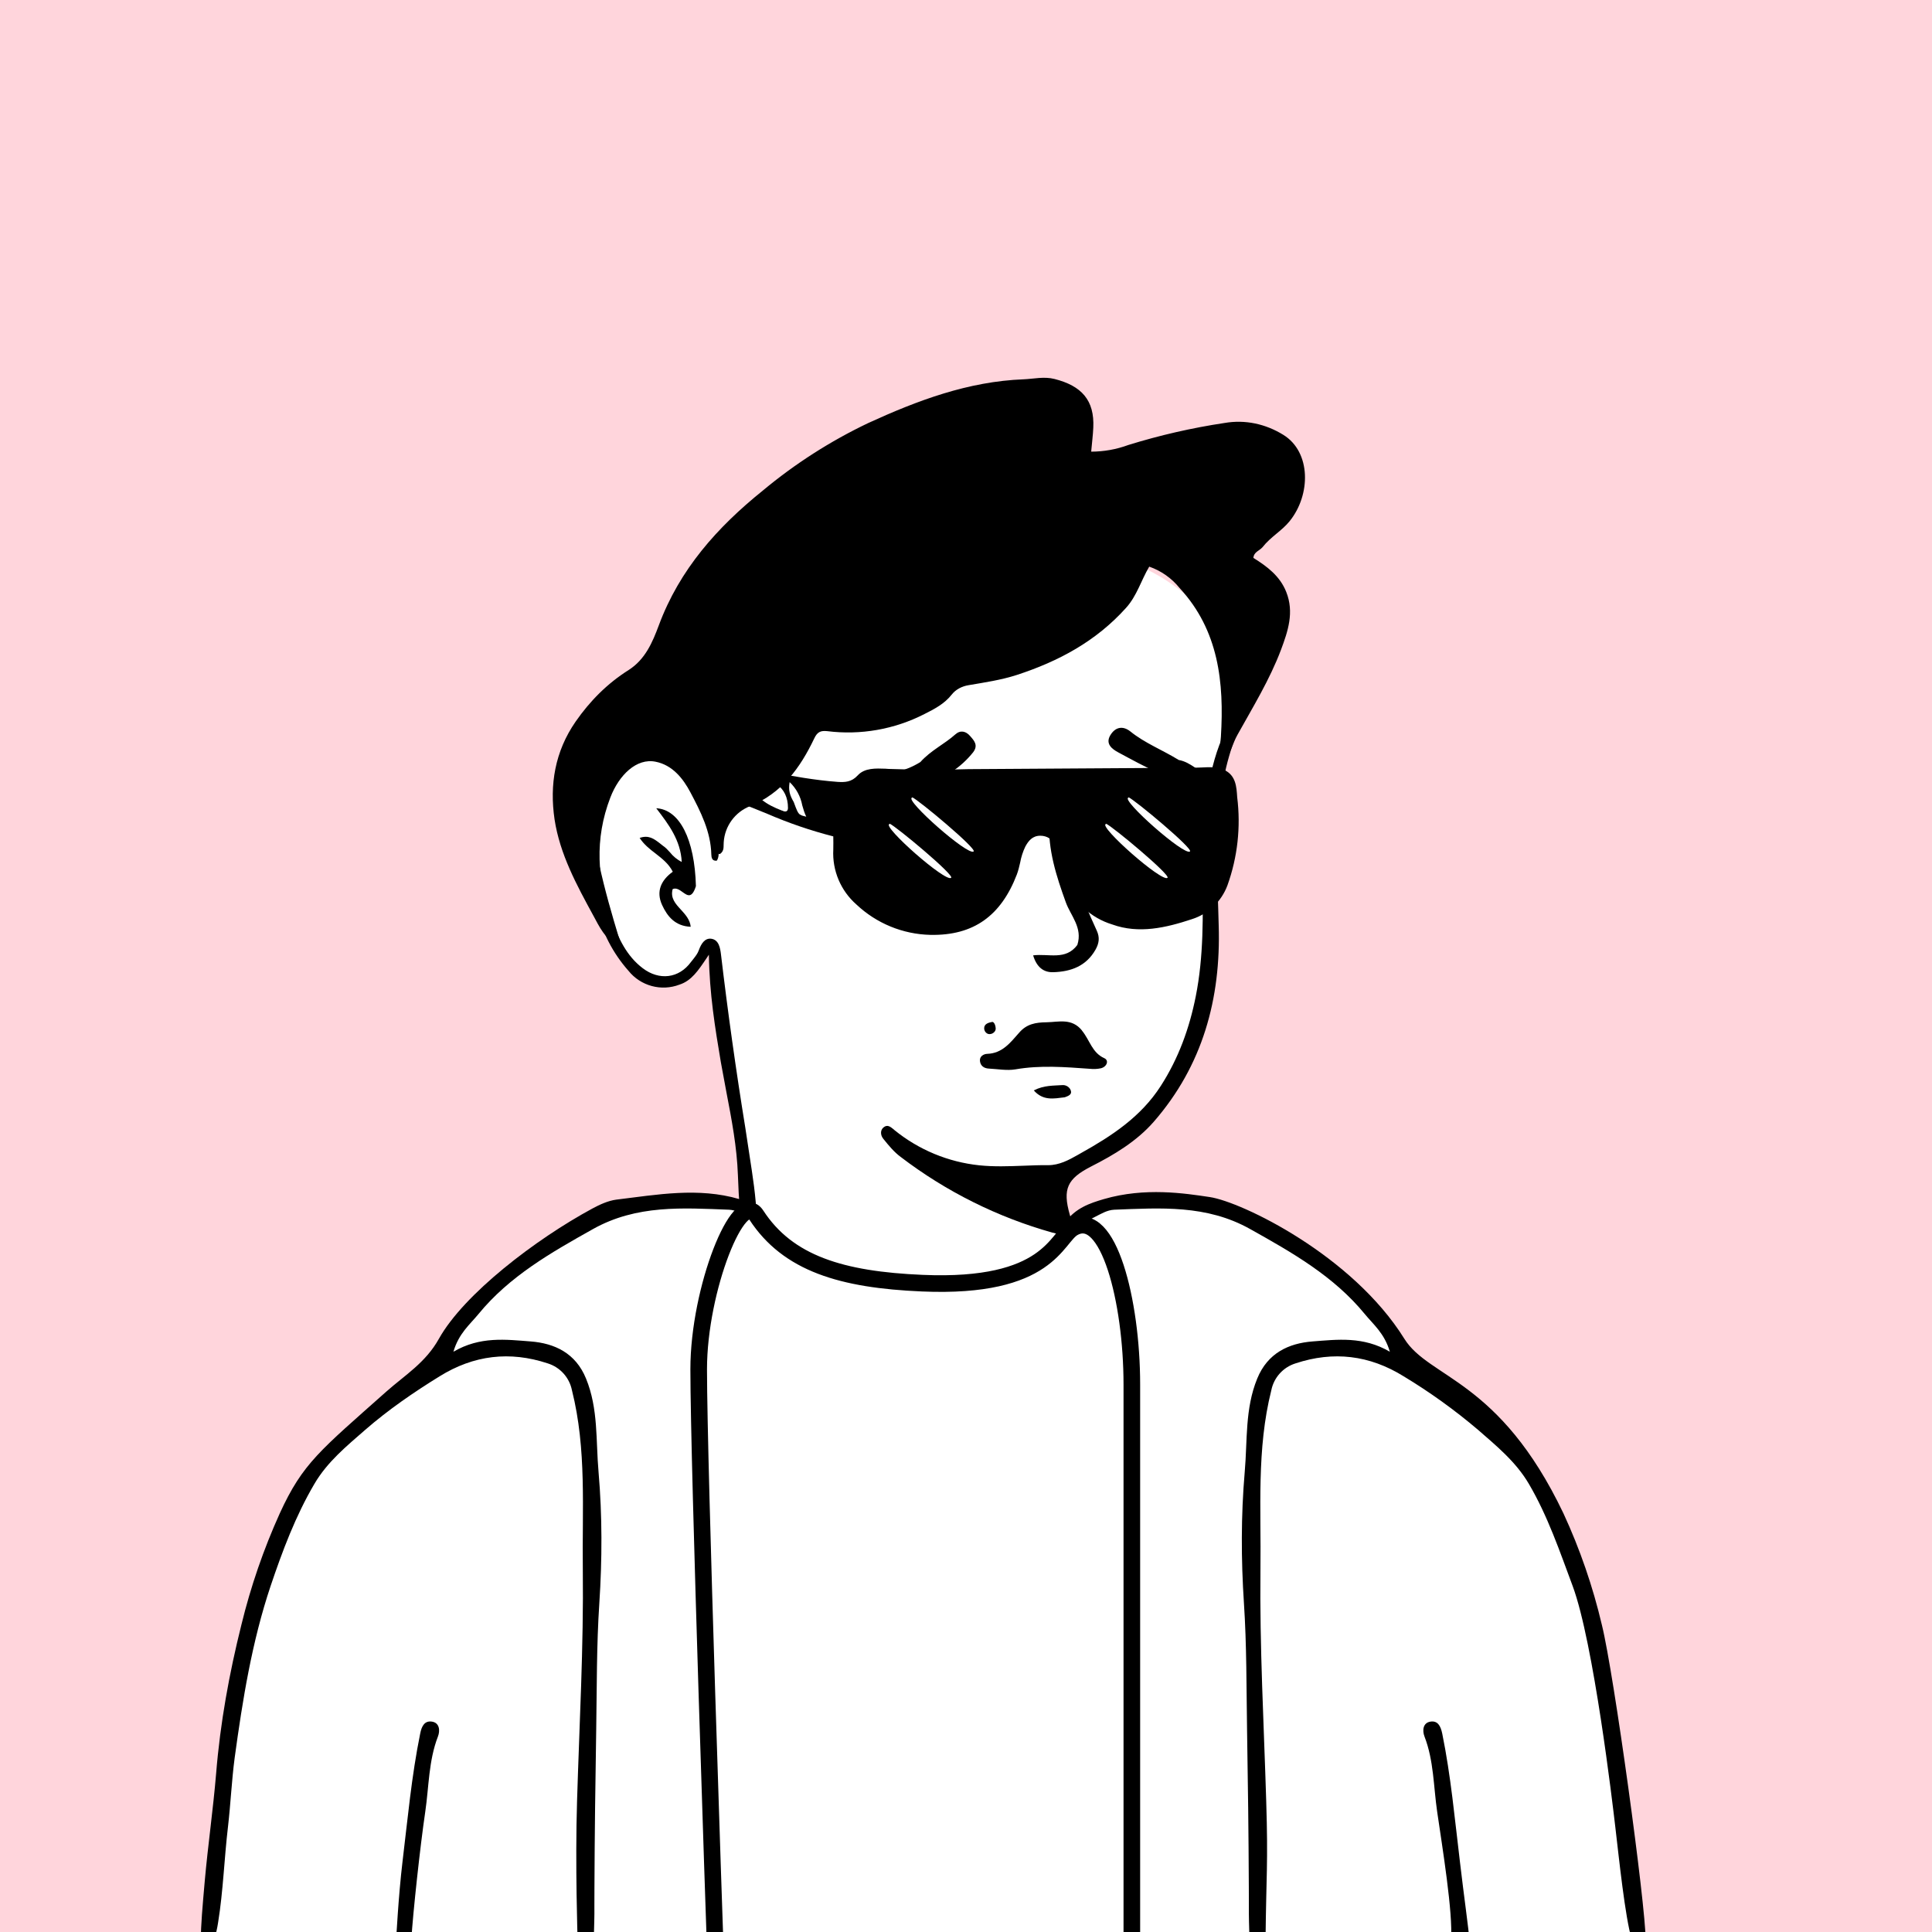
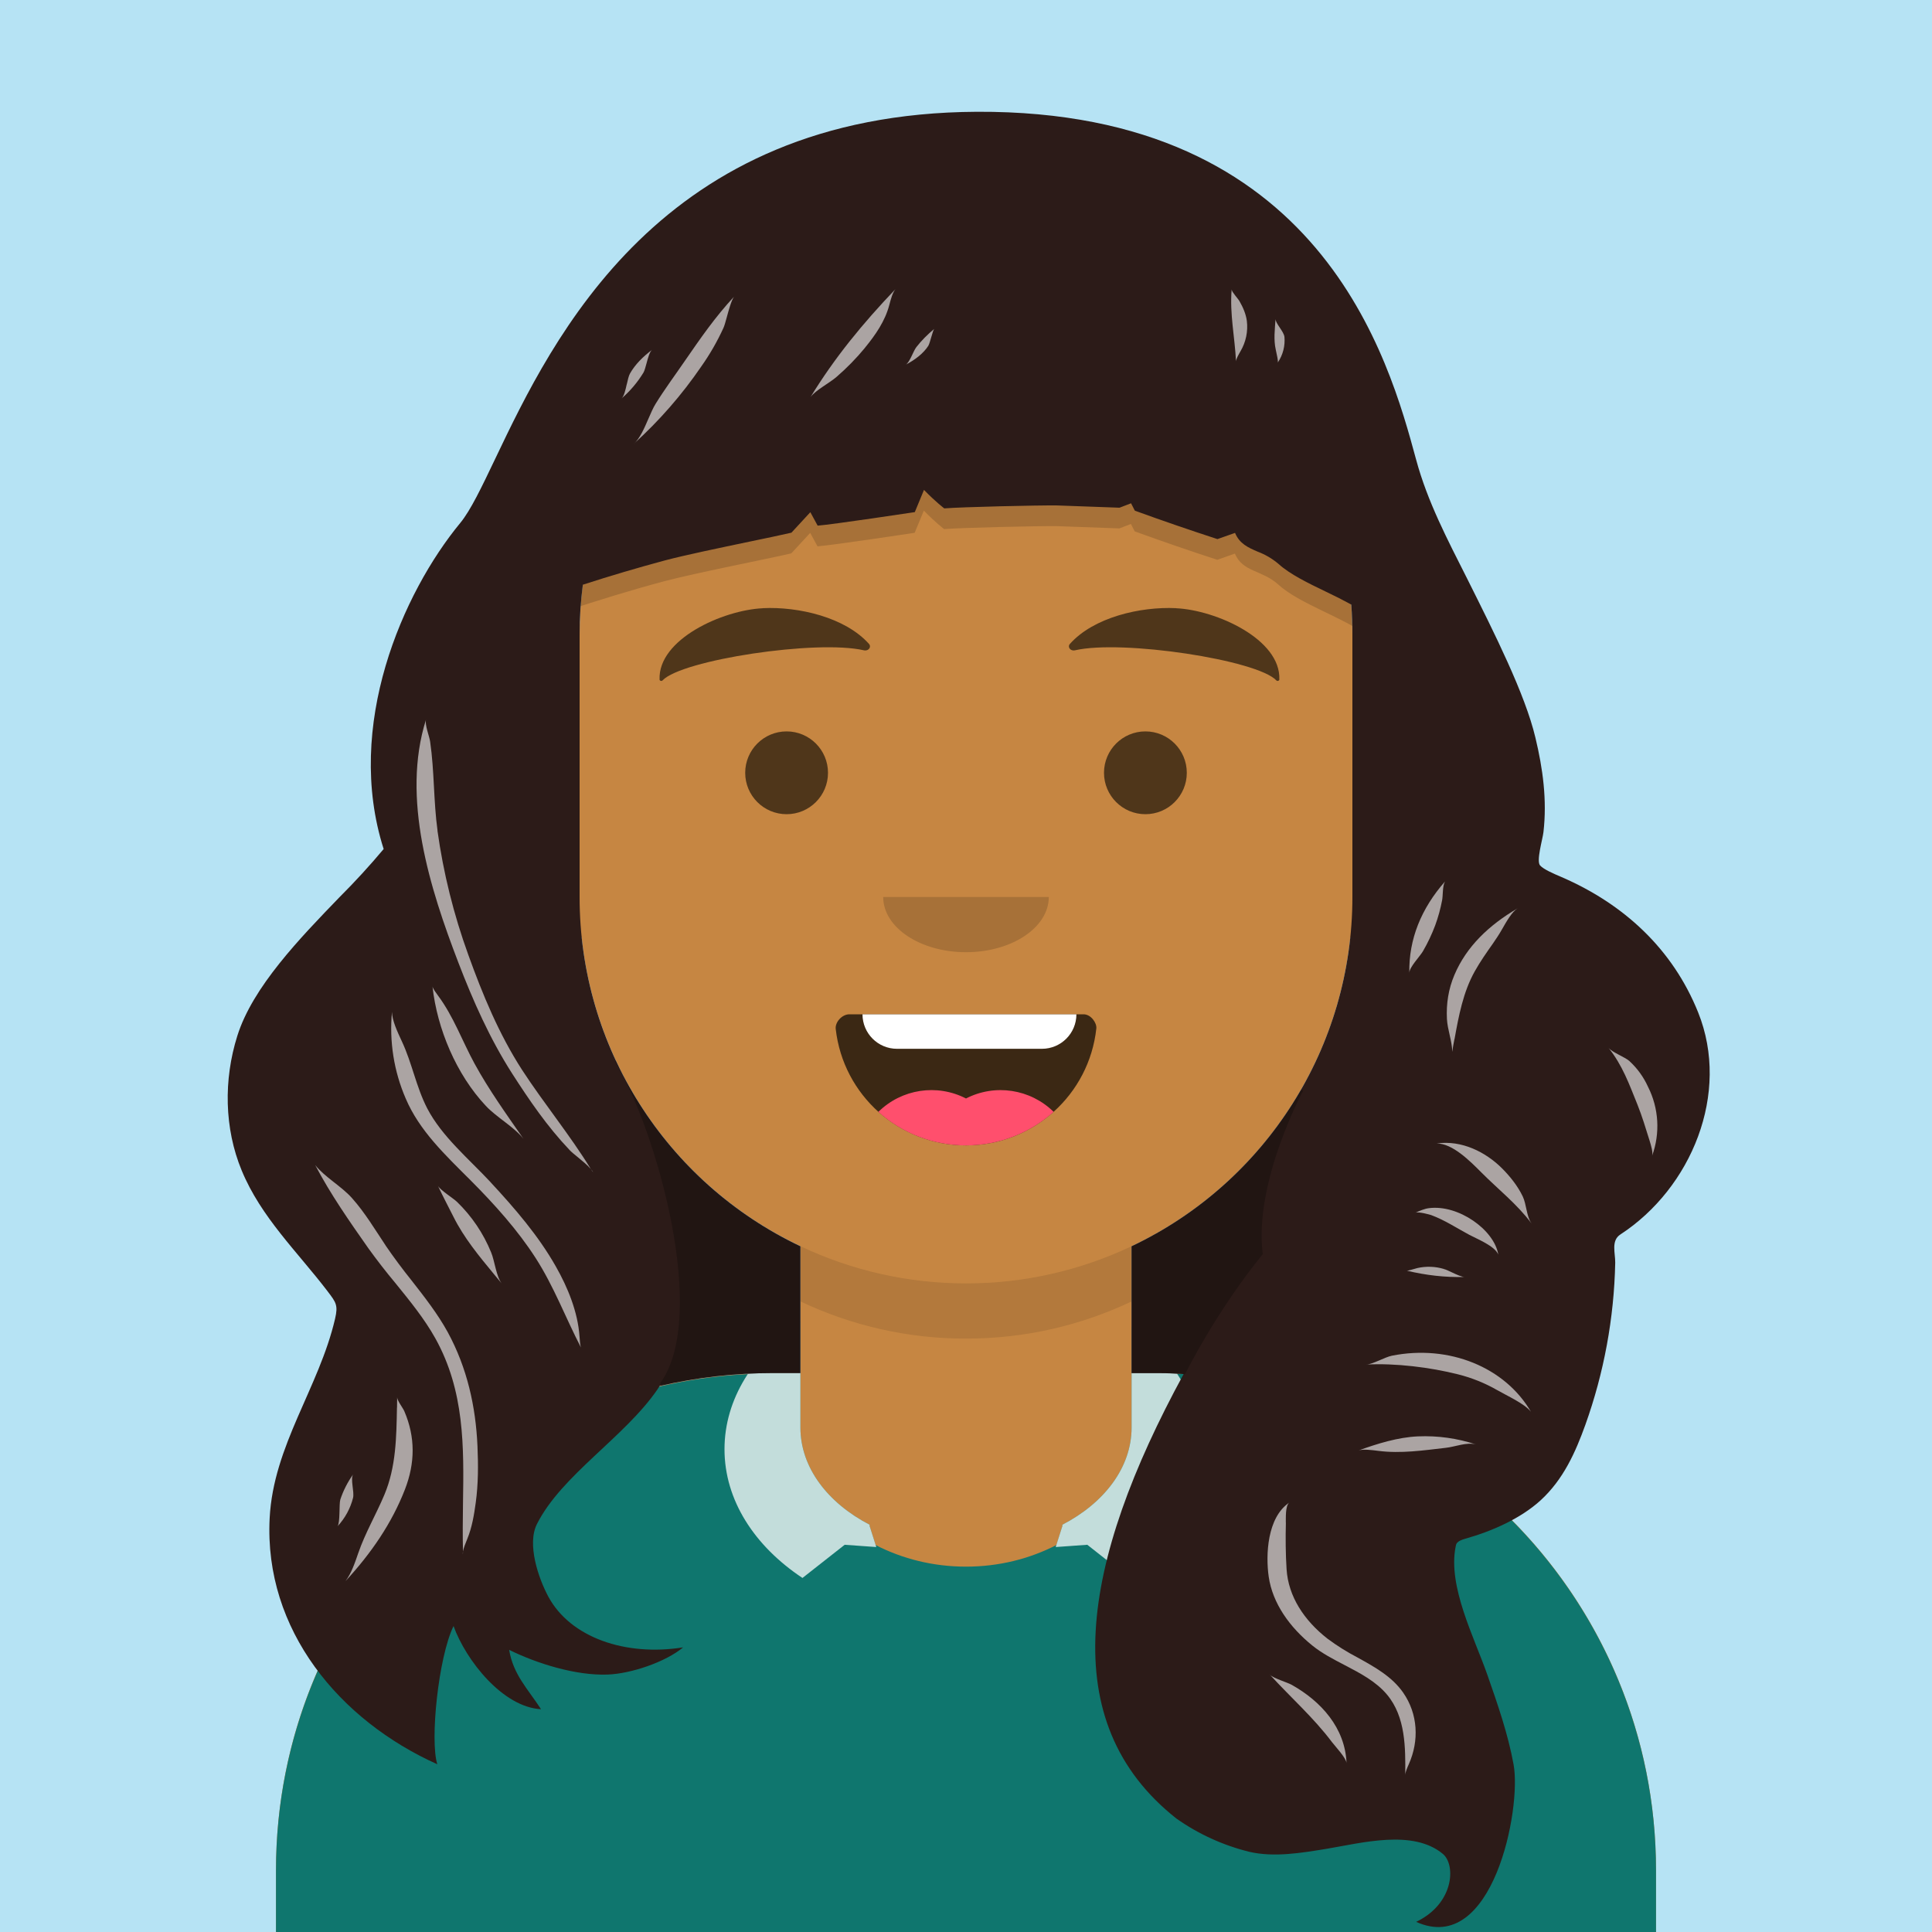
- <svg xmlns="http://www.w3.org/2000/svg" viewBox="0 0 1744 1744" fill="none" shape-rendering="auto">
+ <svg xmlns="http://www.w3.org/2000/svg" viewBox="0 0 280 280" fill="none" shape-rendering="auto">
  <mask id="viewboxMask">
-     <rect width="1744" height="1744" rx="0" ry="0" x="0" y="0" fill="#fff" />
+     <rect width="280" height="280" rx="0" ry="0" x="0" y="0" fill="#fff" />
  </mask>
  <g mask="url(#viewboxMask)">
-     <rect fill="#ffd5dc" width="1744" height="1744" x="0" y="0" />
-     <g transform="translate(531 487)">
-       <path d="M554 727.7c-99.2 297-363.8 388.6-503.7 19.8-19.3-50.7 31-69.5 66.2-91.9 24.1-15.3 36.8-28.5 35.3-42.2-7-64.4-36.9-243.8-36.9-243.8l-3-5.8s.7-1.6-2.2 1.2c-3 3-9.9 34.2-37 34.2-24.5 0-49.2-10.9-61-86.3C7.2 285.6 9.6 214 40 201c12.5-5.3 24-7.2 35.2-.8 11.3 6.4-13-22 112-126C268.4 6.4 396.7-3.5 448.5 8 500.3 19.5 552 44.8 574.9 98.5c27.8 65-25.9 114.3-14 262.5-2.2 53.6.8 171.2-146.6 210.6-28 7.5-19.3 48.4 22.7 58.4 67 21 117 72.3 117 97.9" fill="#fff" />
-       <path fill-rule="evenodd" clip-rule="evenodd" d="m554 266.2.1-1.4c4.1-36.4 8.2-71.7 27.1-103.4 6.5 4.4 5.7 10 3.7 15.2-19.9 51.2-18 104.4-16.2 157.6l.4 14c2.1 66.4-14.5 126.8-58.7 177.5-15.4 17.6-35.8 29.8-56.5 40.3-21.4 11-25.9 20.1-19.2 43.6l.8 2.6c1.4 3.9 2.8 7.9-1 11.8-4.5 4.6-9.5 3.3-14.8 1.8l-.6-.1a406.4 406.4 0 0 1-137-68.3c-6-4.4-10.8-10.3-15.5-16.1l-.3-.4c-2.5-3-3-7.8.5-10.4 3.3-2.5 5.8-.5 8.7 1.8l1 .9a145.5 145.5 0 0 0 76.3 31.7c13.4 1.4 26.6.9 40 .4 7.4-.3 14.8-.6 22.3-.5 10.2 0 18.7-4.7 26.7-9.2l2.8-1.6c27.8-15.5 54.3-32.8 72.2-60.7 16.1-25 25.9-52.2 31.6-80.9 7.2-36.1 6.6-72.7 6-109.8-.3-12-.5-24.2-.5-36.4ZM50.6 190.8c21.9-1.7 34 11.2 44.3 26.3a140.4 140.4 0 0 1 22.4 61.5c.5 3.7 1 7.6-1.2 11.3-4.5.6-4.9-3-5-5.6-.5-20.7-9.7-38.7-18.9-56.1-6.6-12.5-16.2-24.6-31.4-27.6-17.2-3.5-33 12-40.8 32.2-14.5 37.6-12 74.6 1.4 111 5.8 15.9 13.1 32.1 27.8 43.2 14.8 11.3 32.7 9.3 43.6-5.7l2-2.5c2-2.6 4-5.1 5-8 2.1-5.8 5.4-11.2 11.3-10.4 6.8 1 8 8.3 8.7 14a3661 3661 0 0 0 22 156.7l5.9 38.8c2.6 17.1 5.6 41.7 3.6 52.1a28 28 0 0 0-.3 2.2c-.4 2.8-.6 5-4.2 5.5-4.9.8-7-2-7.7-6.4-2.3-17-3-23.6-4-49.6-.9-25.2-5.6-50-10.4-74.9l-5-27c-5.2-30.8-10.3-62-10.8-97l-2 3c-7.6 11.3-13.7 20.5-24.5 24a40.5 40.5 0 0 1-46.1-12.5 127.8 127.8 0 0 1-28.8-55.8c-8.4-34-9.9-67.1.9-100.6 5.2-16.1 23.7-44.7 42.2-42Zm34.6 127.5c4.4 3.2 8.4 6 12-5.4-1.1-42.2-14.7-69.2-35.8-70.3 11.2 14.6 22 28.8 23 48.5a32.3 32.3 0 0 1-10.7-8.8c-2-2.2-4-4.4-6.5-6l-3-2.4c-4.8-3.6-9.7-7.4-17.8-4.5 3.8 5.8 9 10 14.3 14 6 4.7 12 9.3 15.6 16.5-10.6 7.7-15.2 17.7-9.7 29.9 4.8 10.5 11.9 19.2 25.9 19.8-.6-6.3-4.7-10.9-8.8-15.4-5-5.4-9.7-10.6-7.5-18.6 3.2-1.5 6.2.7 9 2.7Z" fill="#000" />
-     </g>
-     <g transform="translate(178 1057)">
-       <path d="M1301.3 694.3S1276 480.8 1263 423.6c-25.7-111.8-73.3-201.4-135.3-220.5-29.6-9.2-39.4-34-47-53.2-3-7.8-5.8-14.7-9.3-19.2C1040 90.7 975 50.5 941 37.3 914.5 27 838.5 20.6 813 30.7c-11.5 4.5-16.2 11-17.6 18.5-1.5.5-3 1.1-4.4 2-3.3 1.8-6 5-9.5 9C768 75.7 745 102.1 653.7 98c-72.5-3.2-120.5-13.8-149-58.3-2.3-3.6-5-4.8-8-4.2a223.7 223.7 0 0 0-163 19C316.2 64 219.4 158.4 218.4 163.7c-2 10.6-25.6 28-55.2 47.6C100.9 252.4 73.6 333 49.3 404.4l-6.6 19.2C31.8 455.2 6.1 692 6.1 692l176 2.3h1119.2Z" fill="#fff" />
-       <mask id="bodyVariant07-a" style="mask-type:luminance" maskUnits="userSpaceOnUse" x="453" y="259" width="392" height="433">
-         <path d="m467 692-14-432.5h392V692H467Z" fill="#fff" />
-       </mask>
-       <g mask="url(#bodyVariant07-a)">
-         <g transform="translate(396 278)" style="mix-blend-mode:difference">
-           <g fill="#fff">
-             <path d="m302.9 264.7-.5.1h.5Z" />
-             <path d="M410.3 250c-3-10-7.3-19.7-13-28.5a217.4 217.4 0 0 0-24.8-32.8 410 410 0 0 0-64.7-54.4 371.2 371.2 0 0 0-53.1-30A199.3 199.3 0 0 0 188 83.5c-12-.9-24.3-.1-36.2 2.3 11 1 22 2.8 32.7 5.4 14.8 4 33.2 11.6 49.3 18.1 20.5 9 40.7 18.8 59.8 30.5 29.6 19 53.5 38 76.8 62.8 12.4 14.3 20.5 25 28.4 40.5 3.7 8 6.4 16.6 8 25.3.8 6.1.7 5 .8 8.6v1.4l-.4 2.8v.1a44.4 44.4 0 0 1-19.2 27.3c-26.3 17-53 25.7-84.3 24.3-20.5-.8-41.7-6-58.8-10.7a385.2 385.2 0 0 1-61.8-22.6c-17-8-33.5-17.2-48.2-29-16.7-13.3-31.1-24.6-45-42.6-9.2-11.8-14.4-19.2-19.9-33l-.8-2.5c-1.6-5.4-1-2.5-1.7-8.3.2-3.5-.8-8 2.4-13.3a63 63 0 0 1 33.3-24c7.4-2.3 21.7-4.6 32.5-4.7 8-.1 16 1.2 23.9 2.4 15.7 2.8 28.7 6.9 44.7 13.5 14.7 6 29 12.8 42.9 20.4 29.1 16.6 63 42.2 70.4 67.4l.4 1.6v.2c.3 1.2.5 2.5.6 3.7v.3a114.5 114.5 0 0 0-.2 1.7l-.3 1.3c-1.5 4-7 7.6-15.3 10.1h-.3l-.3.2h.1a86 86 0 0 1-16.3 1.6c-9.5.1-18.9-1.6-28-3.8a126.6 126.6 0 0 1-38.1-15.5 189 189 0 0 1-26.9-18.4c-5.9-5-11.6-10.3-16.3-16.6-2-3-2.9-4.1-3.9-7.7a39.8 39.8 0 0 1 .2-.8l.2-.3v-.2l1.2-1.3.3-.4.3-.2c2.8-1.9 5.9-3.3 9-4.3 4-1.1 8.2-1.7 12.3-1.7a100.8 100.8 0 0 1 45.5 11.7 103 103 0 0 0-11.2-8.6c-12.8-8.2-29.1-15.6-44.6-14.2-12.4 1.7-19.9 6.7-20.1 20-.2 12.2 8.1 22.3 16.5 30.3 6.3 6 13 11.6 20.3 16.6a213.5 213.5 0 0 0 34 19c7.7 3 15.6 5.5 23.7 7.2 9.6 2.2 19.5 3.6 29.3 3 6.7-.3 13.5-1.1 19.7-3.8 25-9.7 16.6-42 3.8-58.7a158.2 158.2 0 0 0-36.9-35.3 284 284 0 0 0-51.1-29.7c-14-6.3-28-12.5-42.8-16.8a209.3 209.3 0 0 0-39.5-7.7c-7.8-.4-15.6 0-23.2 1.1A76.8 76.8 0 0 0 77.2 147a49.5 49.5 0 0 0-13 15.9 49.1 49.1 0 0 0-3.4 24c1.6 18.5 11.9 35 22.9 49.6a187.5 187.5 0 0 0 30.9 32.4c11.3 9.5 22.6 19.1 35 27 25.6 16 53.7 27.7 82.4 36.6 28.4 8.3 57.8 16 87.6 14.2a144 144 0 0 0 75.9-29 55.6 55.6 0 0 0 19-35.6 90 90 0 0 0-4.2-32Z" />
-             <path fill-rule="evenodd" clip-rule="evenodd" d="M528.4 299.2c2 3 4 6.1 4.8 9.6 1 4.7 1.3 11-3 14.2-2.5 1.4-5.6 1.7-8.5 2l-1.4.1c-5.3.4-10.6.5-15.9.4h-.4c-2.8 5.2-5.5 10.5-8 16 1.3-5.1 3-10.6 5-16.2a213 213 0 0 1-8-.5 142.3 142.3 0 0 0 3.3 8.2l-.5-.7-.6-1c-1.4-2.1-2.8-4.3-4-6.6a126.6 126.6 0 0 1-26-5c-5-1.5-10.6-3.3-12.2-8.7-1.3-5-.3-11 4.2-14a142 142 0 0 1 18.1-12.4c-.7-3-1.4-6.3-1.8-9.5-.7-7.3-1.7-22.4 9-22.2 4.4 1 7.9 4 11.2 6.8l1.6 1.3a150.9 150.9 0 0 1 8.8 8.5c3.8-1.7 7.7-3 11.6-4.2 3.1-.8 6.4-1.4 9.5-.4 3.8 2 4 7 3.5 10.8-.5 2.8-1.4 5.4-2.7 7.9l-3.5 7.1c2 2.6 3.8 5.3 5.6 8l.3.5Zm-8.8-20.8c-1.7.3-3.4.7-5 1.3l-.4.1-.5.2 3.6 4.2 2.4-5.8Zm-37.2-11.6 4 2c2.5 1.8 4.9 3.7 7 5.8a349 349 0 0 0-12.5 6.8 58.4 58.4 0 0 1-1-14.2l.8-.4h1.7Zm-3.3 30.2c-4.7 2.7-9.4 5.6-13.8 8.7 6 2 12.4 3.4 18.8 4.2a244.4 244.4 0 0 1-5-13Zm9 13.4-4.3-16v-.1l2.8-1.6c5.4-3 11-6 16.6-8.5a222 222 0 0 1 9.6 10.8l-6.6 16.5c-6 0-12.2-.4-18-1Zm29.3-9.7-5.8 10.8c4.3 0 8.6-.3 12.9-.8l-.9-1.4c-2-2.9-4-5.8-6.2-8.6Z" />
-             <path d="M262.6 221.8c2 6.7 3.6 10.8-3.4 12.4-5.4 1.1-11 .5-16.4.4-.8 0-1.1 0-.2.3a45 45 0 0 0 9.6 3.6c12.6 3.2 17.6-6.8 10.4-16.7ZM412.8 353.9c-4.7 2.5-9.9 4.1-15 5.8a237 237 0 0 1-21.2 5.6 261 261 0 0 1-58.3 5c-22.6-1-45-4.8-66.8-11-18-5-45.7-11.8-72.3-22.3l-5.7-2.3a851 851 0 0 0 56.3 29.5 196.2 196.2 0 0 0 55.3 16.5c18.7 3.2 37.7 4.2 56.7 3 10.3-.6 20.8-1.6 30.9-4.3a134 134 0 0 0 39-17.4c8.7-6.3 15-15 21.4-23.6-6.6 5.7-12.6 11.2-20.3 15.5ZM391.5 147.3l-4.2-2.4 7.3 7a340.7 340.7 0 0 1 50.5 71.3c-8.6-31-23-61.4-53.6-76ZM18.6 152c5.3-8.4 19-25 29-31.4A100 100 0 0 1 75.5 106a95.2 95.2 0 0 1 21.2-2.5 69.2 69.2 0 0 0-23.6-2.9A78.2 78.2 0 0 0 44 111c-13.7 8-24 20.7-32 34.1a89.6 89.6 0 0 0-11 45c.8 19.6 8 38.5 18.3 55a300 300 0 0 0 38 44.2l15.1 14.5A518 518 0 0 1 27.1 242c-14.5-23.5-21.2-43.7-18.5-62.6a64 64 0 0 1 10-27.5Z" />
-             <path fill-rule="evenodd" clip-rule="evenodd" d="M134.7 341.1c-1.8-3-3.7-6-5.8-8.9l-.6-.7-.5-.6 1.4-2.6c1.3-2.1 2.5-4.3 3.3-6.7.8-3.5.8-8.2-2.3-10.6a7 7 0 0 0-4.4 0 43.7 43.7 0 0 0-11.4 4.2A264.7 264.7 0 0 0 91.6 294c-1-.9-2.1-1.8-3.4-2.4-3.5-1.4-5 3.2-5.3 5.8a64.1 64.1 0 0 0 2.5 20.5c1 4.3 2.3 8.6 3.7 12.8l-4 2.8-.7.5-9.8 7c-3 2.3-6.4 4.9-7 8.9-.7 3.5-.5 8.3 2.9 10.4 3.6 1.2 7.5 1.5 11.4 1.8l2.4.2c5.3.4 10.6.4 16 .1 2.3 6.7 4.7 13.4 7.3 20 .2.9.7 1.7 1.3 2.4-.7-1.2-1-2.6-1.2-4l-.4-1.9-1.5-6.5-2.2-10.2c2 0 4.1-.2 6.2-.4-1.2 4.6-2.1 9.4-2.7 14.1 1.4-4.9 3.1-9.7 5.1-14.3a464.7 464.7 0 0 0 10.6-1.2l7.8-1c1.2-.2 2.4-.6 3.6-1a7 7 0 0 0 2.4-3c2-4.7.8-10-2-14.2Zm-44-32.9c4.8 4 9.3 8 13.6 12.4l-9.4 6c-1.7-6.7-3.2-13-4.2-18.4Zm2.5 34.4-8.4 5.7c3.5.2 7 .3 10.5.2l-2.1-6Zm7.3 5.8-2.3-9.2 4.7-3c3.1-2 6.8-4.2 10.5-6.2 1.6 1.8 3.4 3.7 5 5.7a230.1 230.1 0 0 0-4.3 11.6c-4.5.5-9 .9-13.6 1Zm19.8-3.5-1 1.9 7.2-1c-1-1.5-2.5-3.3-4-5.2l-.5 1-1.7 3.3ZM380.5 75.7c-1.2-2-3-3.5-5.2-4.4l-8-3.8c.3-14 .3-27.9-.3-41.8-.3-2-1.1-5.4-3.7-4.6a17.3 17.3 0 0 0-3.6 5 341 341 0 0 1-19.6 29.4 646.9 646.9 0 0 0-43.3-16.7c-1.8-.6-3.6-1.2-5.3-.4-4.3 3.3-3.8 10.2-1.7 14.6a64 64 0 0 0 9.8 12.5l.2.2c5.4 5.8 11.2 11.1 17 16.4l1.6 1.4 1 1a5872 5872 0 0 1-15 9.4 27 27 0 0 0-5.7 4 6 6 0 0 0 0 6.6 3 3 0 0 0 2.6.8c1.5 0 3-.3 4.6-.5 5.1-.9 10.2-2 15.3-3.1l5-1.2 9-2a3942 3942 0 0 0 12.6 11.1c4.2 3.7 10.2 9 14.2 5.6 3.4-3.3 3.8-8.2 4.1-12.7l.2-2.3.5-8.6 6.2-1.2c.5 0 1-.2 1.4-.3 1.4-.3 2.8-.6 4-1.3 4-2.9 4-9 2-13Zm-20-12.7v1.4l-9.3-4.1 5.6-6a57 57 0 0 0-8.4 4.8 242.4 242.4 0 0 1-4-1.7l-1.4-.6c6.5-6.2 12.5-12.8 18-19.8-.3 7.4-.4 16.6-.5 26Zm-55-7A1166.6 1166.6 0 0 0 337 85a225.8 225.8 0 0 1 23.2-6v-.5c-5.7-2.6-11.5-5-17.3-7.5l-3.5-1.5a55 55 0 0 1-5.6 3 94 94 0 0 1 3.5-3.9l-5-2.1a54 54 0 0 0-.7.6l.4-.5.1-.2c-8.8-3.6-17.6-7.2-26.6-10.5Zm5 38.4c3.3-3 6.5-6.2 9.6-9.4l4.5 4.1a556 556 0 0 0-14 5.3Zm38.5 1 1.8 1.7 1 .9c1.5 1.2 3.7 3.2 6.7 4.4h.5c.3-2.6.6-5.7.7-9.3L349 95.4Z" />
-           </g>
+     <rect fill="#b6e3f4" width="280" height="280" x="0" y="0" />
+     <g transform="translate(8)">
+       <path d="M132 36a56 56 0 0 0-56 56v6.17A12 12 0 0 0 66 110v14a12 12 0 0 0 10.3 11.88 56.04 56.04 0 0 0 31.7 44.73v18.4h-4a72 72 0 0 0-72 72v9h200v-9a72 72 0 0 0-72-72h-4v-18.39a56.04 56.04 0 0 0 31.7-44.73A12 12 0 0 0 198 124v-14a12 12 0 0 0-10-11.83V92a56 56 0 0 0-56-56Z" fill="#c68642" />
+       <path d="M108 180.61v8a55.79 55.79 0 0 0 24 5.39c8.59 0 16.73-1.93 24-5.39v-8a55.79 55.79 0 0 1-24 5.39 55.79 55.79 0 0 1-24-5.39Z" fill="#000" fill-opacity=".1" />
+       <g transform="translate(0 170)">
+         <path d="M100.37 29.14a27.6 27.6 0 0 1 7.63-7.57v15.3c0 5.83 3.98 10.98 10.08 14.13l-.08.06.9 2.86c3.89 2 8.35 3.13 13.1 3.13s9.21-1.13 13.1-3.13l.9-2.86-.08-.06c6.1-3.15 10.08-8.3 10.08-14.12v-14.6a27.1 27.1 0 0 1 6.6 6.82 72 72 0 0 1 69.4 71.95V110H32v-8.95a72 72 0 0 1 68.37-71.9Z" fill="#0f766e" />
+         <path d="M108 21.57c-6.77 4.6-11 11.17-11 18.46 0 7.4 4.36 14.05 11.3 18.66l6.12-4.81 4.58.33-1-3.15.08-.06c-6.1-3.15-10.08-8.3-10.08-14.12v-15.3ZM156 36.88c0 5.82-3.98 10.97-10.08 14.12l.08.06-1 3.15 4.58-.33 5.65 4.45c6.63-4.6 10.77-11.1 10.77-18.3 0-6.92-3.82-13.2-10-17.75v14.6Z" fill="#fff" fill-opacity=".75" />
+       </g>
+       <g transform="translate(78 134)">
+         <path fill-rule="evenodd" clip-rule="evenodd" d="M35.12 15.13a19 19 0 0 0 37.77-.09c.08-.77-.77-2.04-1.85-2.04H37.1C36 13 35 14.18 35.12 15.13Z" fill="#000" fill-opacity=".7" />
+         <path d="M70 13H39a5 5 0 0 0 5 5h21a5 5 0 0 0 5-5Z" fill="#fff" />
+         <path d="M66.7 27.14A10.96 10.96 0 0 0 54 25.2a10.95 10.95 0 0 0-12.7 1.94A18.93 18.93 0 0 0 54 32c4.88 0 9.33-1.84 12.7-4.86Z" fill="#FF4F6D" />
+       </g>
+       <g transform="translate(104 122)">
+         <path fill-rule="evenodd" clip-rule="evenodd" d="M16 8c0 4.42 5.37 8 12 8s12-3.58 12-8" fill="#000" fill-opacity=".16" />
+       </g>
+       <g transform="translate(76 90)">
+         <path d="M36 22a6 6 0 1 1-12 0 6 6 0 0 1 12 0ZM88 22a6 6 0 1 1-12 0 6 6 0 0 1 12 0Z" fill="#000" fill-opacity=".6" />
+       </g>
+       <g transform="translate(76 82)">
+         <path d="M26.55 6.15c-5.8.27-15.2 4.49-14.96 10.34.01.18.3.27.43.12 2.76-2.96 22.32-5.95 29.2-4.36.64.14 1.12-.48.72-.93-3.43-3.85-10.2-5.43-15.4-5.18ZM86.45 6.15c5.8.27 15.2 4.49 14.96 10.34-.01.18-.3.27-.43.12-2.76-2.96-22.32-5.95-29.2-4.36-.64.14-1.12-.48-.72-.93 3.43-3.85 10.2-5.43 15.4-5.18Z" fill-rule="evenodd" clip-rule="evenodd" fill="#000" fill-opacity=".6" />
+       </g>
+       <g transform="translate(-1)">
+         <path d="M89.4 84.2c-4.88 1.3-9.65 2.78-14.4 4.34-11.13 3.64-6.68-6.1-3-14.04l111.79-9.52c6.02 7.33 24.82 41 7.12 27-3.1-2.45-9.57-4.45-12.66-7.27-2.34-2.12-5.16-1.78-6.28-4.48l-2.55.9a375.12 375.12 0 0 1-11.97-4.12l-.55-1.07-1.67.64-9.12-.33c-2.63-.03-13.73.22-16.28.43 0 0-1.23-.92-2.94-2.68l-1.33 3.22s-11.92 1.8-14.08 1.96l-1.06-1.95-2.74 2.97c-3.9.9-13.84 2.83-18.3 4.01Z" fill="#000" fill-opacity=".16" />
+         <path d="M48.6 123.04c-5.7-17.86 2.75-37.13 11.12-47.27 1.48-1.8 3.06-5.11 5.06-9.3 8.34-17.47 23.9-50.05 69.8-50.27 49.93-.24 59.75 36.02 63.66 50.43 1.64 6.08 4.55 11.59 7.38 17.21 4 8 8.4 16.74 9.9 23.05 1.09 4.54 1.7 9.05 1.17 13.7-.12 1.06-1.08 4.22-.48 4.85.54.57 1.88 1.15 3.1 1.67 9.01 3.9 16.1 10.4 19.8 19.62 4.71 11.72-.99 25.47-11.26 32.17-1.4.9-.74 2.7-.76 4.1a74.22 74.22 0 0 1-4.33 23.5c-1.42 3.94-3.17 7.92-6.53 10.98-2.85 2.58-6.94 4.42-10.86 5.52-1.35.38-1.33.78-1.41 1.17-1.15 5.76 2.7 13.12 4.6 18.56 1.5 4.29 3 8.59 3.8 13 1.18 6.42-3.02 27.82-14.12 22.8 5.52-2.64 5.76-8.26 3.88-9.84-4.34-3.62-11.76-1.59-16.9-.74-3.7.61-7.63 1.25-11.15.43a31.34 31.34 0 0 1-10.6-4.84c-17.65-13.97-13.84-37.04 1.07-64.4l-.55-.03c-1.1-.06-1.67-.1-3-.1h-4v-18.39A56 56 0 0 0 189 130V92c0-1.47-.05-2.94-.16-4.38a68.09 68.09 0 0 0-3.66-1.86c-2.58-1.24-5.24-2.53-6.91-4.05a10.2 10.2 0 0 0-3-1.76c-1.39-.6-2.62-1.14-3.28-2.72l-2.55.9a373.94 373.94 0 0 1-11.97-4.12l-.55-1.07-1.67.64-9.12-.33c-2.63-.03-13.73.22-16.28.43 0 0-1.23-.92-2.94-2.68l-1.33 3.22s-11.92 1.8-14.08 1.96l-1.06-1.95-2.74 2.97c-1.43.33-3.66.8-6.13 1.31-4.3.9-9.34 1.95-12.17 2.7a248.15 248.15 0 0 0-11.93 3.53c-.31 2.38-.47 4.8-.47 7.27v38a56 56 0 0 0 32 50.61V199h-4a72.2 72.2 0 0 0-16.4 1.87c-.1.17-.22.32-.32.5-4.78 6.95-13.87 12.39-17.46 19.5-1.47 2.9.19 7.82 1.66 10.55 3.2 5.9 11.15 8.66 19.52 7.33-2.53 2.12-7.55 3.82-10.95 3.94-4.63.17-10.29-1.62-14.26-3.58.6 3.6 2.68 5.62 4.62 8.6-5.52-.28-10.88-7.06-12.68-12.05-2.2 4.51-3.44 16.64-2.35 20.03-14.14-6.34-25.13-19.44-24.3-35.66.54-10.56 7.15-18.9 9.48-28.9.46-1.96.14-2.38-1.05-3.94l-.05-.07c-4.38-5.73-9.62-10.69-12.43-17.48-2.54-6.13-2.63-13.18-.64-19.5 2.21-7.08 9.06-14.16 14.84-20.14a105.5 105.5 0 0 0 6.37-6.95Z" fill="#2c1b18" />
+         <path d="m164.5 199.2.26-.06s4.44-9.02 11.25-17.38c-1.33-10.43 5.86-23.71 5.86-23.71l-.35-.08A56.25 56.25 0 0 1 157 180.62V199h4c1.32 0 1.88.04 3 .1l.54.04-.04.07ZM82.27 153.74l-.14.06c6.02 9.99 13.63 36.95 6.55 46.66l.25.34A72.25 72.25 0 0 1 105 199h4v-18.39a56.23 56.23 0 0 1-26.73-26.87Z" fill="#000" fill-opacity=".24" />
+         <g fill="#fff" fill-opacity=".6">
+           <path d="M118.38 50.37c1.51-1.85 2.89-3.83 3.5-6.16.23-.87.47-1.77.89-2.3-4.76 4.99-8.8 9.91-12.3 15.63.77-1.02 2.73-2.02 3.76-2.91a34.94 34.94 0 0 0 4.15-4.25ZM171.5 41.98c-.3 3.5.47 6.94.63 10.4 0-.34.34-.92.65-1.47a6.98 6.98 0 0 0 .92-4.42c-.14-1-.55-1.95-1.07-2.85-.2-.36-1.12-1.33-1.12-1.66ZM56.4 120.38a88.61 88.61 0 0 0 4.47 18c2.06 5.72 4.42 11.46 7.8 16.69 3.17 4.87 6.93 9.42 9.96 14.36-.46-.55-1.22-1.17-1.9-1.73-.49-.4-.94-.76-1.2-1.05-3.23-3.4-5.82-7.2-8.29-11.04-3.25-5.07-5.69-10.58-7.8-16.08-4.14-10.78-8.3-23.85-4.7-35.24-.2.77.5 2.43.6 3.2.62 4.27.48 8.6 1.07 12.88ZM54.77 104.2a.76.76 0 0 0-.02.09l.02-.09ZM78.63 169.43c.5.58.35.56 0 0ZM68.86 165.04c-2.46-3.54-5.05-7.16-7.09-10.9-1.78-3.27-3.05-6.85-5.29-9.85-.32-.44-.72-.97-.8-1.32.68 6.15 3.45 12.74 7.73 17.3 1.56 1.67 4.09 3.04 5.45 4.77ZM64.08 171.32c3.55 3.82 6.94 7.76 9.45 12.18 1.75 3.07 3.22 6.64 3.46 10.21.04.53.08 1.2.2 1.57-2.22-4.29-3.91-8.83-6.55-12.94-2.6-4.05-5.95-7.78-9.44-11.28-3.7-3.7-7.41-7.18-9.4-11.85a25.53 25.53 0 0 1-1.99-12.55c.02 1.24.76 2.82 1.44 4.28 1.47 3.14 2.07 6.6 3.67 9.7 2.13 4.08 5.96 7.24 9.17 10.68ZM59.23 174.18c-.5-.49-2.41-1.69-2.75-2.3l-.03-.06.03.06c.7 1.5 1.48 2.95 2.22 4.43 1.53 3.08 3.71 5.71 5.93 8.4l1.08 1.3c-.8-1.02-1.02-3.29-1.53-4.5a21.43 21.43 0 0 0-4.95-7.33ZM48.9 180.53a83.67 83.67 0 0 0 3.73 5.02c1.9 2.43 3.8 4.86 5.25 7.5 2.83 5.2 4.07 10.81 4.32 16.55.12 2.7.12 5.46-.25 8.16-.24 1.77-.54 3.6-1.22 5.25-.25.6-.54 1.32-.63 1.84-.06-2.32-.03-4.64 0-6.95.13-8.2.25-16.3-4.02-23.96-1.58-2.83-3.68-5.4-5.78-7.99a90.37 90.37 0 0 1-3.9-5.02c-2.78-3.96-5.5-7.85-7.72-12.08 1.36 1.72 3.8 3.07 5.32 4.77 1.9 2.13 3.35 4.58 4.9 6.9Z" />
+           <path d="M60.1 224.85c-.08.53.01.4 0 0ZM50.54 204l.02-1.5c0 .5.82 1.51 1.04 2.03 1.61 3.75 1.57 7.5.09 11.32-1.9 4.9-4.88 9.25-8.62 13.3.83-1.09 1.35-2.6 1.85-4.06 1.01-2.94 2.6-5.62 3.8-8.49 1.68-4.01 1.73-8.32 1.81-12.6ZM41.92 221.2a9.46 9.46 0 0 0 2.25-4.13c.2-.9-.41-2.68 0-3.38a13.66 13.66 0 0 0-1.85 3.64c-.2.69 0 3.32-.4 3.87ZM84.86 64.32a63.3 63.3 0 0 0 9.77-11.2 34.6 34.6 0 0 0 3.22-5.6c.13-.28.3-.87.48-1.54.3-1.09.65-2.4 1.04-2.97-2.7 2.9-4.84 6-7.03 9.17-1.45 2.12-2.99 4.18-4.34 6.37-.36.58-.68 1.35-1.03 2.14-.59 1.37-1.22 2.83-2.1 3.63ZM83.84 55.69c.14-.62.27-1.22.47-1.57.75-1.32 1.9-2.45 3.18-3.41-.35.3-.58 1.16-.79 1.95-.15.54-.28 1.05-.44 1.33a15.8 15.8 0 0 1-3.17 3.75c.36-.35.56-1.22.74-2.04ZM83.07 57.75l.03-.02-.03.02ZM203.8 150.6c.6-3.33 1.25-6.84 2.94-9.84.76-1.36 1.68-2.68 2.6-3.98.48-.7.94-1.38 1.35-2.11.66-1.16 1.46-2.56 2.26-3.03-4.16 2.43-7.42 5.54-9.16 9.64-.88 2.07-1.2 4.2-1.09 6.39.08 1.57.76 3.24.77 4.77.08-.62.2-1.23.32-1.85ZM202 130.48a22.88 22.88 0 0 1-1 3.63 25.14 25.14 0 0 1-1.77 3.74c-.43.75-1.98 2.32-1.98 3.15-.09-4.9 1.73-9.33 5.17-13.25-.38.65-.28 2.03-.42 2.74ZM201.2 165.72c2.28-.03 4.82 2.52 6.51 4.22 2.42 2.43 5.14 4.56 7.2 7.31l.06.07-.05-.07c-.68-.96-.7-2.74-1.23-3.85-.72-1.5-1.82-2.9-3.06-4.13-2.32-2.29-5.77-4.07-9.42-3.55ZM200.42 176.1c-.18-.06-1.78-.52-2.28-.35.59-.26 1.3-.57 1.93-.65 4.28-.57 9.5 3.14 10.07 6.72-.48-1.23-3.03-2.24-4.18-2.85-1.82-.97-3.56-2.14-5.54-2.87ZM198.14 175.75l-.06.03.03-.02h.03ZM202.23 183.9a7.6 7.6 0 0 0-3.79-.13c-.47.13-1.44.42-1.56.39 2.82.66 5.47.98 8.4.91-.44 0-1.16-.34-1.84-.66-.47-.22-.9-.43-1.21-.5ZM191.01 197.76c-.13 0-.13.01 0 0ZM191.01 197.76c4.26-.22 9.25.4 13.3 1.42a22.3 22.3 0 0 1 5.7 2.3c1.4.81 3.93 1.93 4.87 3.13-3.74-6.44-11.85-9.79-20.16-8.13-1.06.22-2.67 1.2-3.7 1.29ZM192.76 210.27c3.23.42 6.55-.07 9.77-.44 1.38-.15 3.03-.86 4.38-.49a23.55 23.55 0 0 0-8.4-1.17c-2.93.13-5.9 1.06-8.59 2.03.68-.2 1.81-.06 2.84.07ZM179.36 220.67c-.06 2.23-.04 4.52.1 6.74.25 3.97 2.55 7.44 5.93 10.08a32.36 32.36 0 0 0 4.34 2.72c2.51 1.39 5 2.76 6.63 5.1 2.15 3.1 2.33 6.96.82 10.36-.25.56-.51 1.16-.52 1.58v-.05c.03-3.87.07-8.36-2.64-11.6-1.59-1.9-3.87-3.1-6.16-4.29-1.63-.85-3.28-1.7-4.67-2.83-3.27-2.64-5.76-6.1-6.32-9.98-.45-3.13-.23-8.58 2.98-10.73-.6.45-.48 2.35-.5 2.9ZM179.9 217.74a.43.43 0 0 0-.04.03l.05-.03ZM177 242.67l.08.08a.69.69 0 0 1-.07-.08ZM188.15 255.52c-.2-5.11-3.7-8.96-7.94-11.34-.6-.34-2.6-.93-3.13-1.43 2.96 3.24 6.32 6.21 8.96 9.73.46.6 2.06 2.3 2.11 3.04ZM188.15 255.55v-.03.03ZM229.17 153.8a11.45 11.45 0 0 1 2.67 3.7 12.62 12.62 0 0 1 .6 10c.14-.52-.15-1.47-.38-2.22-.55-1.76-1.07-3.5-1.76-5.22-1.18-2.91-2.14-5.64-4.18-8.2.54.67 2.32 1.3 3.05 1.93ZM179.15 48.8a5.72 5.72 0 0 1-.97 3.75c.09-.2-.12-1.1-.28-1.84-.34-1.47-.14-2.96-.04-4.47 0 .64 1.18 1.77 1.29 2.57ZM127.57 50.07c-.73 1.16-2 2.11-3.3 2.78.58-.33 1.1-2 1.54-2.55.73-.94 1.63-1.84 2.58-2.63-.21.22-.61 2.05-.83 2.4Z" />
        </g>
      </g>
-       <path d="M467.4 694.3S452.7 266.8 452.7 179c0-72.8 36.6-163 52-139.2 28.5 43.8 77.2 58.4 149.7 61.5 115 5 120.9-41.3 136.6-50 31.4-17.6 52.7 66 52.7 141.4V694" stroke="#000" stroke-width="15" />
-       <path d="M1295 694c-6.2-21.3-11.5-73.3-14.9-102-2.4-20.7-19.6-166.5-38.5-217.4-11.6-31.1-22.4-63-39.5-92.1-11.7-20-29.3-34.3-46-48.9a513 513 0 0 0-67-48.2c-30.9-19.2-63.4-23-97.6-11.7a32 32 0 0 0-21.9 24.3c-13.4 53.3-9.1 107.6-9.8 161.6-.8 69.8 3.1 139.5 5.2 209.2 1.8 57.2 0 66.7-.6 125.2h-14.5c-.9-32.2-.4-15.3-.6-47.5-.2-47.6-.8-95.1-1.6-142.7-.6-37.8-.3-75.7-2.8-113.5-2.6-39.6-2.7-79.1.7-118.6 2.5-28.2.1-57 11.3-84.3 9.4-23 28.3-31.8 49.9-33.5 22.4-1.7 45.7-4.8 69.8 9.3-4.8-16.6-15-24.7-22.6-34-28-34.2-65.5-55.5-103.6-76.8-39.3-22-80.7-19-122.6-17.4-6.5.3-12 3.8-17.8 6.7-7.5 4-15.3 7.3-26.6 4.8 9.5-13 22.1-17.3 35.1-21.1 37.1-10.8 73-5.2 95.7-1.8C943 28 1042.7 76 1089.7 151.5c22.3 35.9 85.8 36.4 143.6 157.6a528 528 0 0 1 34.7 100.7c10.9 44 39.5 252.6 39.5 284.2H1295ZM15.3 694c2-6.9 2.7-9.9 3.6-15.7 4.6-28.4 5.5-57.6 8.9-86.3 2.4-20.7 3.3-41.4 6-62 7.2-52.7 15.6-105 32.5-155.4 10.7-31.7 22.4-63 39.5-92.1 11.7-20 29.3-34.3 46-48.9 20.7-18 43.5-33.7 67-48.2 30.9-19.2 63.4-23 97.6-11.7a32 32 0 0 1 21.9 24.3c13.4 53.3 9.1 107.6 9.8 161.6.8 69.8-3.1 139.5-5.2 209.2-1.8 57.2.5 125 .5 125l14.6.2c.9-32.2.4-15.3.6-47.5.2-47.6.8-95.1 1.6-142.7.6-37.8.3-75.7 2.8-113.5 2.6-39.6 2.7-79.1-.7-118.6-2.5-28.2-.1-57-11.3-84.3-9.4-23-28.3-31.8-50-33.5-22.3-1.7-45.6-4.8-69.7 9.3 4.8-16.6 15-24.7 22.6-34 28-34.2 65.5-55.5 103.5-76.8 39.4-22 80.8-19 122.7-17.4 6.5.3 12 3.8 17.8 6.7 7.5 4 2.3 11.5 6.4.7 5.8-15-2-13.2-15-17-37-10.8-74-4-111 .5-7.4 1-14.8 4.4-21.5 8-51.4 27.8-116 77.2-138.6 117.6-12 21.6-30.7 32.8-47.5 47.7C111 252.3 95.3 263.8 74.6 309a573.6 573.6 0 0 0-34.7 100.7c-11 44-19.1 88.6-22.8 134.2-2.7 32.4-7.4 64.8-10.3 97.4-2 22.8-3.5 39.7-3.5 52.6h12Z" fill="#000" />
-       <path d="M1131.8 694c2-23.7-8-84.7-12.5-115.7-3.3-22.6-3-46-11.4-67.7-2.1-5.4-1.5-12.4 5.3-13.5 6.4-1 9.2 3.5 10.7 10.8 7.8 38.3 11.3 77.2 16 116 3.5 30 7.8 60 8.5 70l-16.6.1ZM193.3 694c1.4-23.6 8-84.7 12.6-115.7 3.3-22.6 3-46 11.4-67.7 2.1-5.4 1.5-12.4-5.3-13.5-6.4-1-9.3 3.5-10.7 10.8-7.8 38.3-11.3 77.2-16 116-3.6 30-5.7 70.1-5.7 70.1h13.7Z" fill="#000" />
+       <g transform="translate(49 72)" />
+       <g transform="translate(62 42)" />
    </g>
-     <g transform="translate(266 207)">
-       <path d="M873.7 286.9c-3 3.5-7.7 4.1-8.3 9.7 12.2 7.6 24 16.3 29.7 30.8 7.3 18.3 1.5 35.4-4.7 52-10.2 27.1-25.4 51.8-39.4 77-4.5 8-6.2 17.5-13.6 26-3.8-9-1.8-16.6-1.3-24.4 3-49-2-96-37.3-134.2a60.8 60.8 0 0 0-27.4-19.3c-7.3 12.3-11.1 26.4-21 37.3-27 30-60.6 48.1-98.6 60.5-14.3 4.6-28.8 6.7-43.4 9.2-6.2 1-11.7 3.9-15.3 8.5-6.6 8.4-15.6 13-24.7 17.6a151.3 151.3 0 0 1-87.7 15.4c-5.8-.6-8.9.6-11.7 6.6-12.6 26.4-29 49.3-57.9 61.1a37.6 37.6 0 0 0-23.8 32.5c-.4 3.6.9 7.8-3.5 10.8-8.8-1.4-5-8.8-6-13.9-5.6-27.8-15.9-52.8-39.5-70.8-20.9-15.7-50.5 1.7-55.5 18.2-7.4 24.4-13.8 48.9-7.9 75.8 5 22.9 11.4 45.2 18.2 67.5.7 1.8.2 4-1.3 5.2-11.7-5.1-16.9-16.8-22.2-26.5-15-27.5-30.2-55.4-35-86.8-4.6-31.3.3-61.3 19-88.3 13-18.7 28.7-34.5 47.9-46.6 15-9.6 21.5-25 27.2-40.3 18.7-50.4 52.7-88.5 93.8-121.6a453.5 453.5 0 0 1 95.2-61c44.5-20.4 90.3-37.6 140.3-39.5 9.3-.4 18.4-2.7 27.9-.3 24.4 6.2 36.2 19.1 35 44-.3 6.8-1.2 13.5-1.9 21.6a97 97 0 0 0 33.5-6 588.8 588.8 0 0 1 87-19.9c18.6-3.2 37 .9 52.9 10.7 25.2 15.5 25 54.2 5.7 78-7 8.7-17 14-24.4 23.4Z" fill="#000" />
-     </g>
-     <g transform="translate(791 871)">
-       <path d="M185.6 59.2c7.2 8.7 9.1 20 20.2 25 4.5 2 2.4 7.7-2.9 9.1a31 31 0 0 1-10.1.5c-22.4-1.6-44.7-3.4-67.2.5-7.7 1.3-16-.3-24-.7-4.3-.2-7.5-2.4-8-6.8s3.5-6.4 6.5-6.5c13.7-.4 21-10.2 28.8-19 6.8-8 15-9.4 24.8-9.5 11.1-.2 22.7-4 32 7.4ZM170.2 119.5c-10 1.2-19.5 3.4-28-6.2 9.4-4.8 17.9-4.2 26-4.8 3-.2 6.9 1.9 7.6 5.7.5 2.9-2.3 4.1-5.6 5.3ZM107.8 57.2c.3 4-5 6.8-8.2 4.4a5.4 5.4 0 0 1-2.2-4.4c0-3.9 3.8-5.1 7.2-5.7 1.3-.2 2.9 1.9 3.2 5.7Z" fill="#000" />
-     </g>
-     <g transform="translate(653 805)" />
-     <g transform="translate(901 668)">
-       <path d="M71.5 185c5-15.6-6-26.3-10.4-38.5-8.6-23.7-16.2-47.4-15-73 .2-4.6-.7-10.7 6-10.6 5.1.2 7.9 5.2 8 10 1.6 35.5 14.5 67.7 29 99.3 2.7 6 2.1 11.1-1.1 16.9-8.5 15.1-22.3 20-38.2 20.5-8.7.3-15-4.5-18.2-15.2 14-1.8 29.4 4.8 39.9-9.4Z" fill="#000" />
-     </g>
-     <g transform="translate(610 680)">
-       <path d="M419.6 111c-4.2-9.5-9.9-15.2-19.8-15.7-6-.3-7-5.1-8.9-9.8 2-1.5 3.5-3.7 5.3-3.8 21.1-1.7 42.4-1.8 63.5-.1 6 .4 9.3 8 3.2 10.4-10 4-12.5 13.2-18.5 19.8-8.2 9-15.2 9.1-24.8-.8ZM228.6 81.4c12.2.7 23.1 1 34 2 3.6.3 8 1.8 8 6.7 0 5.6-4.6 5.2-8.3 5.1-6.3 0-9.7 2.7-12.5 8.6-3.4 7.4-6.9 15.3-18 14.8-10.5-.5-15.1-7.2-18.1-15.2-2.2-5.7-5-8.4-11-8.2-3.4.1-7.1-.2-7.5-4.9-.4-5 3-6 7-7.2a67.9 67.9 0 0 1 26.4-1.7Z" fill="#000" />
-     </g>
-     <g transform="translate(610 680)">
-       <path fill-rule="evenodd" clip-rule="evenodd" d="m264.3 14.3 78.4-.5 125.6-.8 6.2-.2c7.2-.4 14.6-.7 21 2.4 10.1 5 10.7 15 11.3 24.4a172.3 172.3 0 0 1-8.8 79.6 50.5 50.5 0 0 1-32 30.5c-23.5 7.8-48 13.5-72 4.8a65.7 65.7 0 0 1-42.1-39c-1.2-3.2-2.7-6.4-4.1-9.5a58.9 58.9 0 0 1-7-23.5c-.2-4.7-5.7-8.1-11.7-8.1-7 0-10.7 4.5-13.6 9.9a56.8 56.8 0 0 0-4.6 14.3c-.8 3.6-1.7 7.3-3 10.8-14.2 37-38.8 55.3-78.1 54.5a100.6 100.6 0 0 1-66.7-27.4A61.5 61.5 0 0 1 142.2 87a311.6 311.6 0 0 0 0-12 399 399 0 0 1-59.6-20.4C64.2 47 45.8 39.8 26.6 35c-3.3-.8-5.5-2-6.8-4.9-4-8.3-9.6-15.5-16.6-24.5L.3 2.1l18.9 3.3C32 7.7 43.9 9.8 55.9 11.7c9.8 1.6 19.7 3.4 29.5 5.2 20.1 3.7 40.2 7.4 60.7 8.9 6.6.4 12.5.3 18.2-5.9 6.2-6.8 16.3-6.3 25-6l2.8.2c23.7.8 47.3 1 72.2.2ZM96.1 51.7c2.8 1.5 5.2 1.1 5.2-2.4 0-18.9-14.5-29-34.1-23.5 4 14 14.6 20.5 28.9 26Zm16 3.6c-2-1.5-3-4.2-5.6-11.3-3.5-6-5-10.6-3.7-18a38.7 38.7 0 0 1 11.4 21c1 3.5 2 7 3.6 10.2-2.7-.6-4.4-1-5.7-2Z" fill="#000" />
-       <path d="M287 44.8c-.8-6 3-7.4 7-7.4 19 0 38 0 57.1.5 4.4 0 8.5 2 11.1 5.5-6.9 8.1-53.6 9.4-75.3 1.4Z" fill="#000" />
-       <path d="M193 63.5c-1-.3 1 0-.2.4-6.6 2 50.7 52.8 55.8 48.5 3-2.5-49.5-46.3-55.7-49ZM213.3 39.7c-.9-.3 1 0-.1.4-6.7 2 50.7 52.8 55.7 48.5 3-2.5-49.5-46.3-55.6-49ZM388.2 63.5c-.8-.3 1 0 0 .4-6.7 2 50.6 52.8 55.7 48.5 3-2.5-49.5-46.3-55.7-49ZM408.6 39.7c-.9-.3 1 0-.1.4-6.6 2 50.7 52.8 55.7 48.5 3-2.5-49.5-46.3-55.6-49Z" fill="#fff" />
-     </g>
-     <g transform="translate(774 657)">
-       <path d="M56.8 30.9c9.5-10.6 21.8-16.2 31.6-25C93 1.8 98 3 101.8 7.5c3.8 4.3 7.3 8.3 2.7 14.5a83 83 0 0 1-42.7 28.3C47.4 55 32 56.5 17 59.3c-4.5.9-10.2 3.3-11.5-3.6-1.2-6.6 3.2-10 9.5-11.2 14.2-2.8 28.4-5.2 41.8-13.6ZM289.9 29c11.3 2 18 11 27.8 14.2 3.8 1.2 8.4 4.7 6.6 9.5-2.1 5.8-8 4.3-12.2 3a450.2 450.2 0 0 1-39.2-14.5c-12.8-5.6-25.1-12.4-37.4-19-6-3.2-11.6-7.8-7.4-15.2 4.2-7.3 11-9.5 18.3-3.7C259.4 13.8 275 19.8 290 29Z" fill="#000" />
-     </g>
-     <g transform="translate(0 559)" />
  </g>
</svg>
